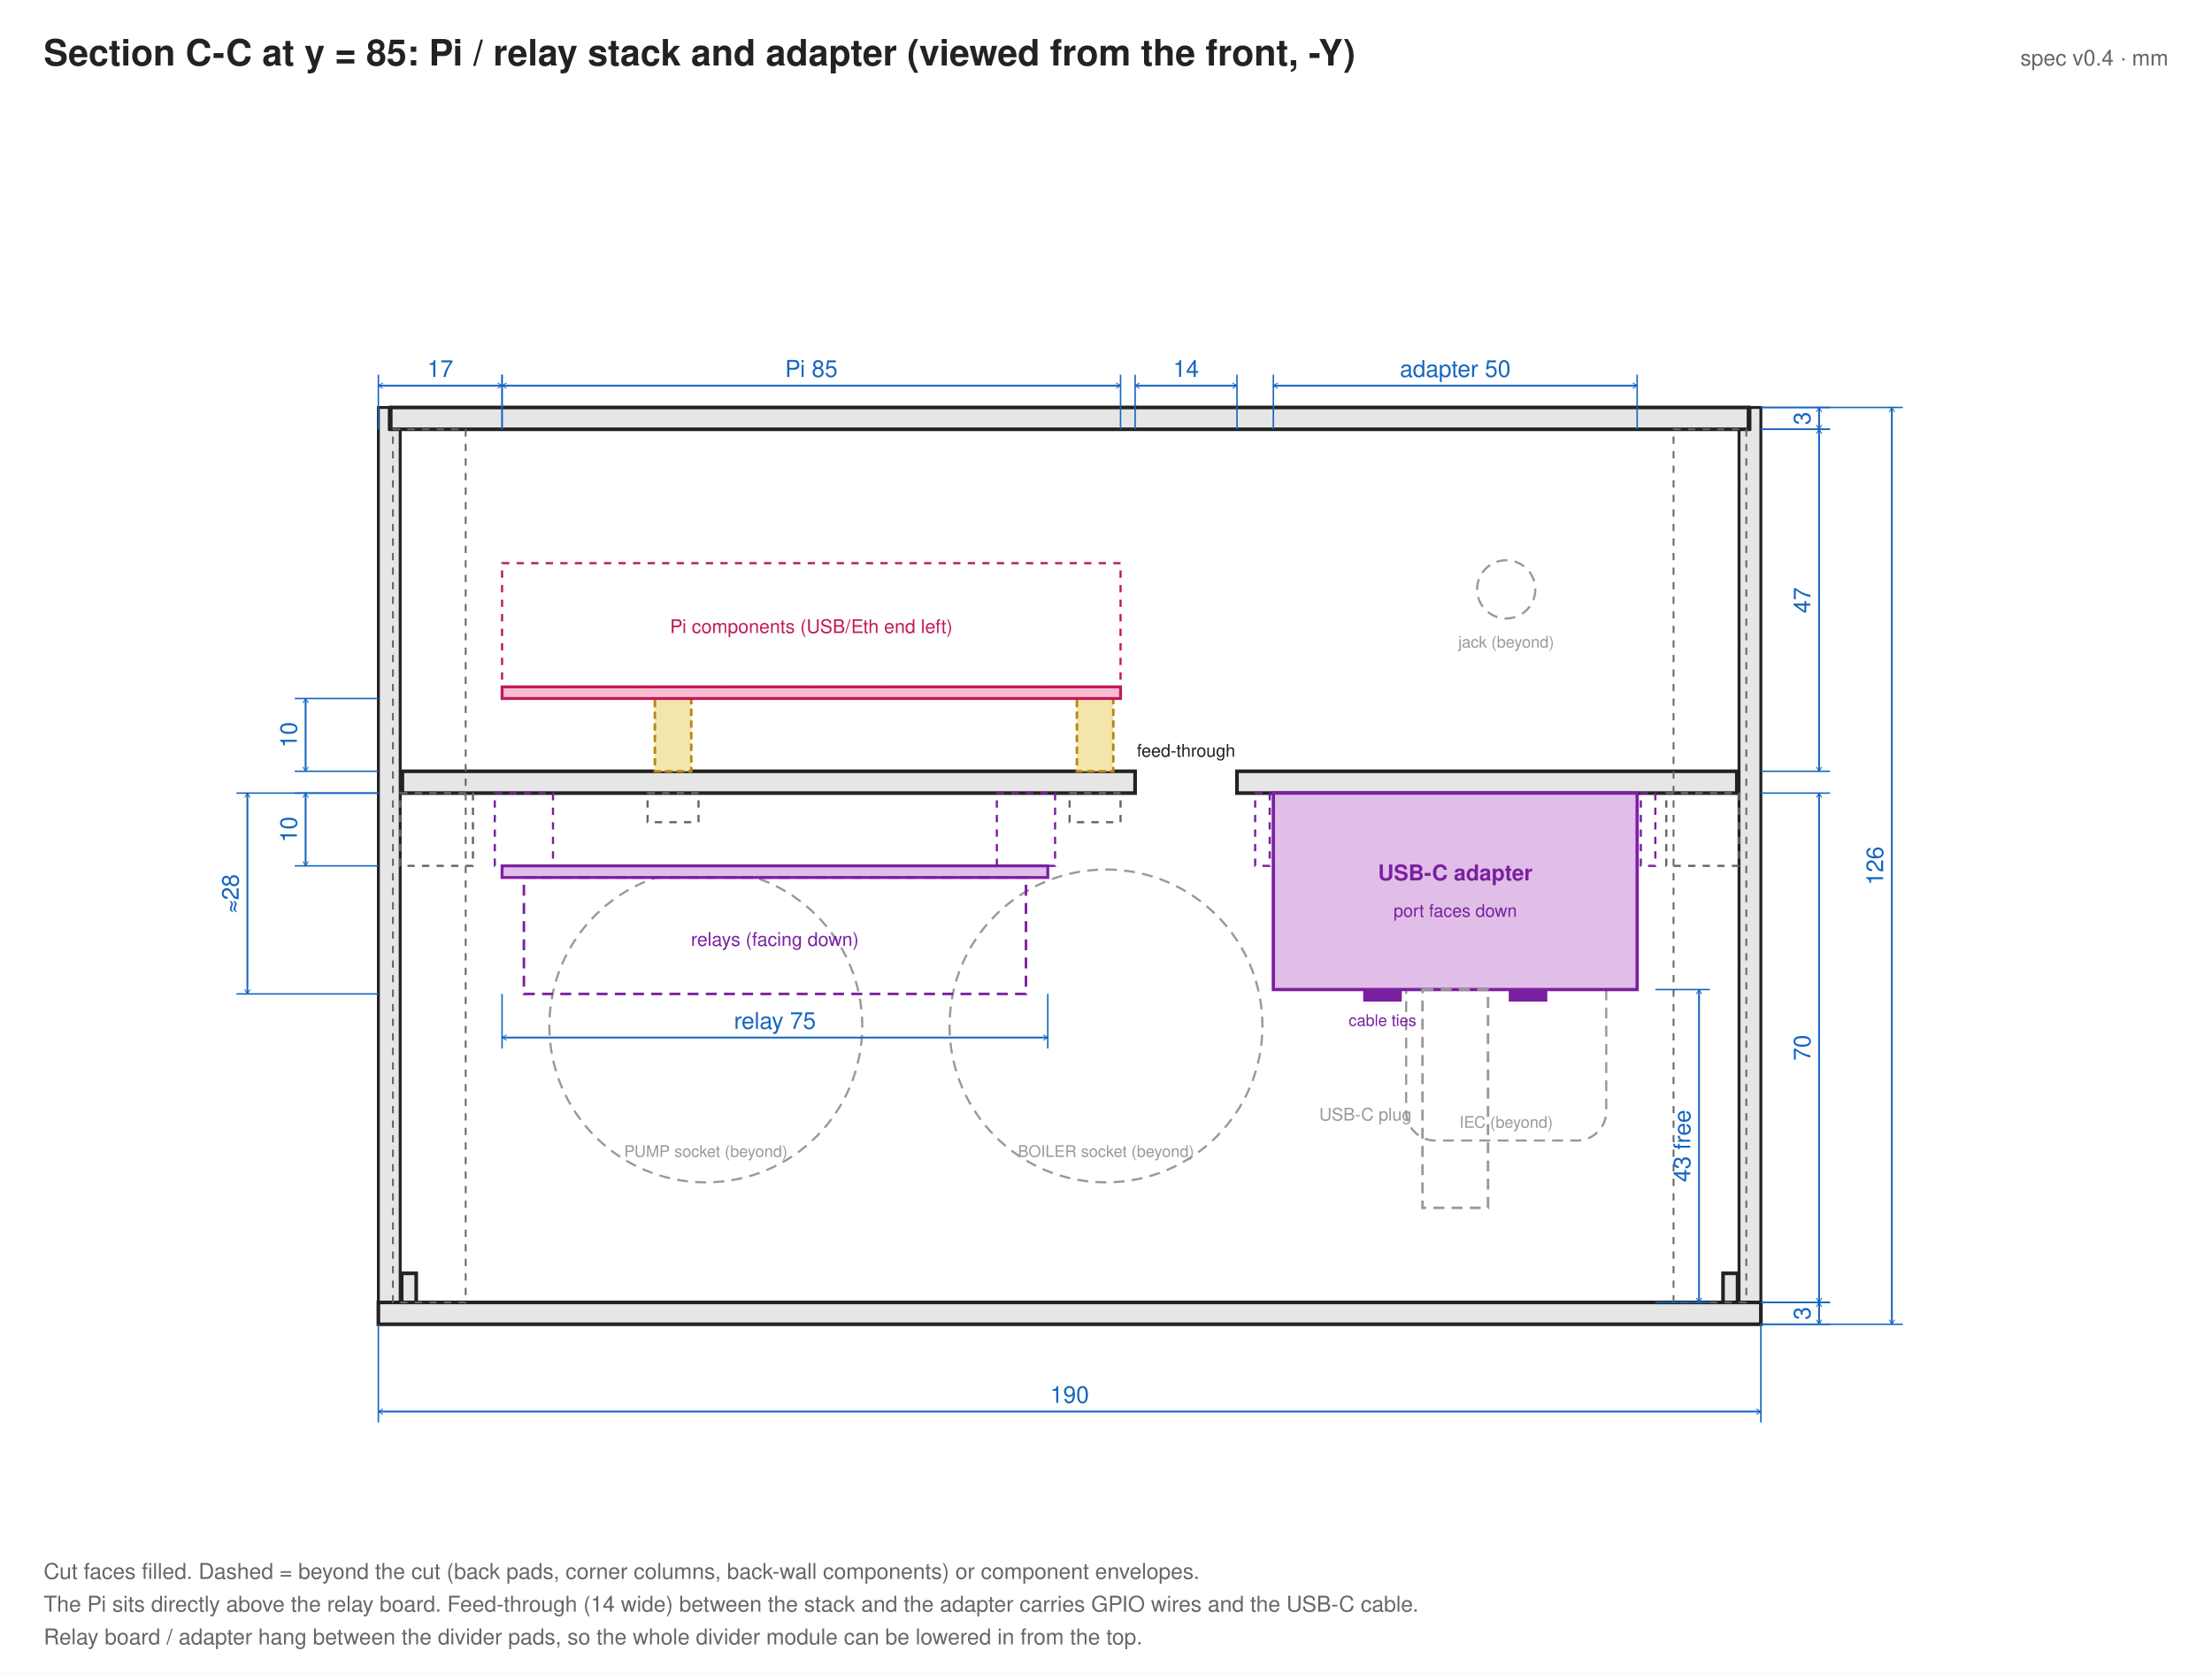
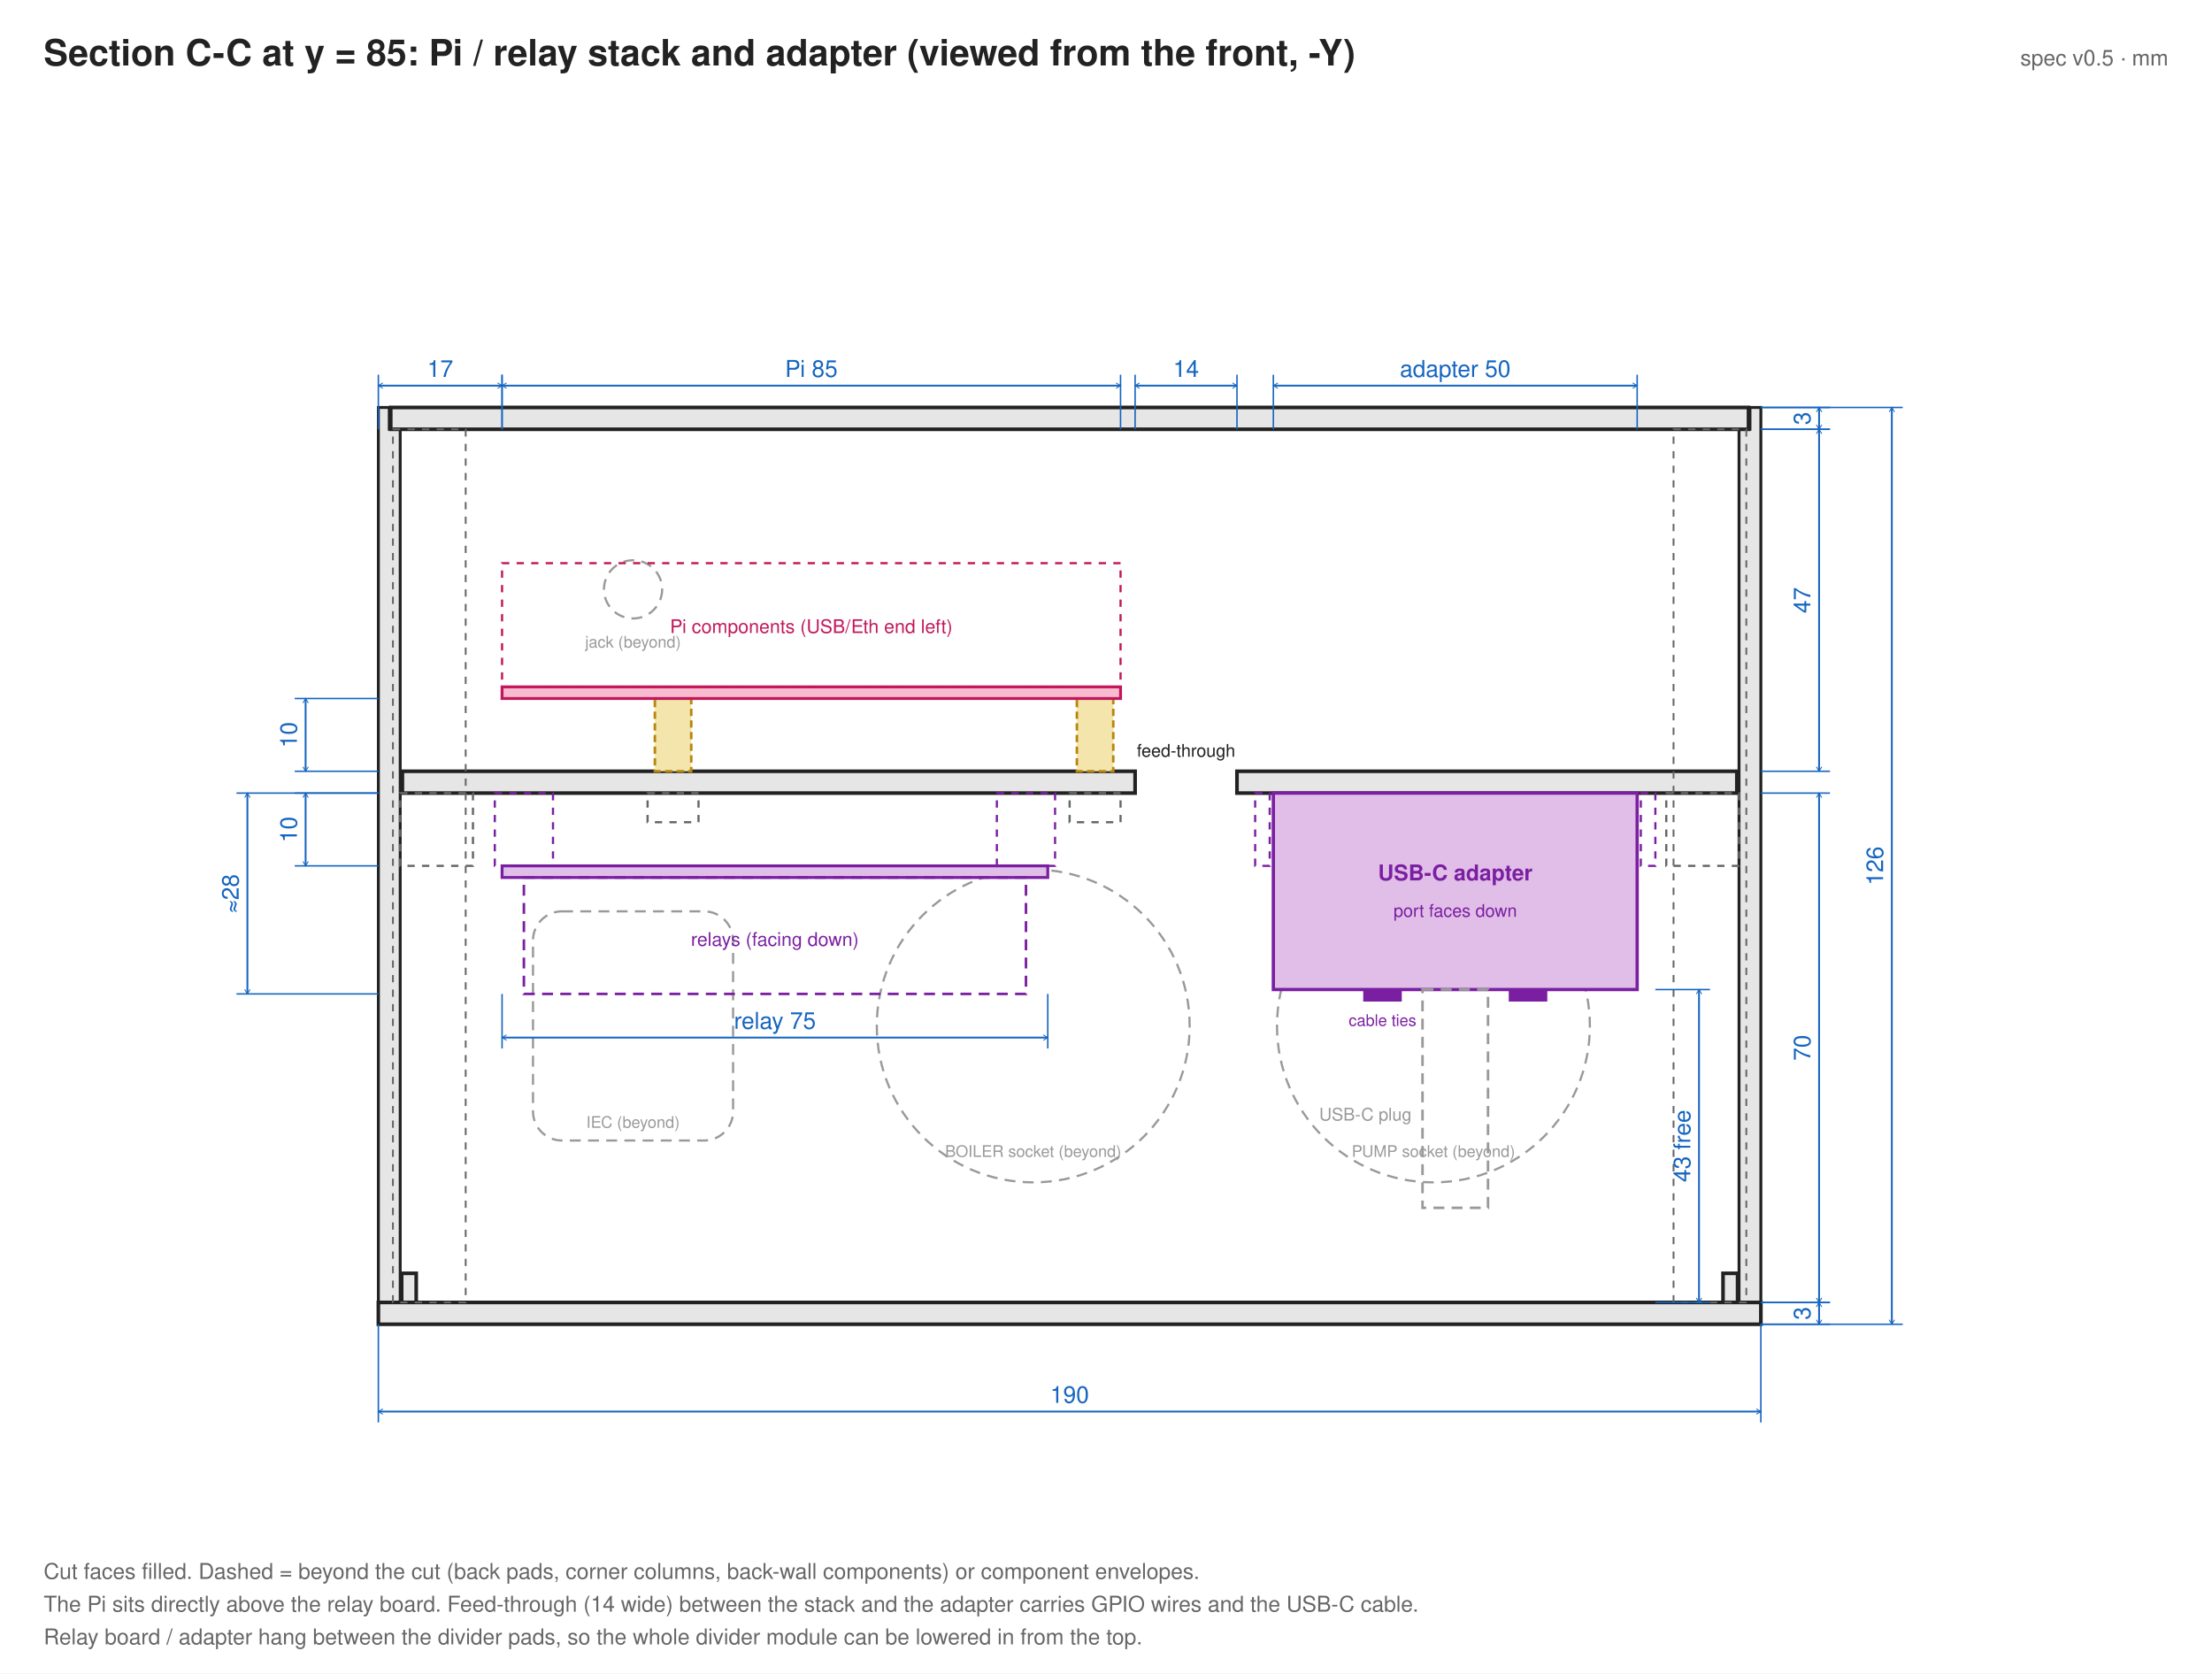
<svg xmlns="http://www.w3.org/2000/svg" width="912" height="690" viewBox="0 0 304.00 230.00">
  <defs>
    <marker id="a" viewBox="0 0 10 10" refX="5" refY="5" markerWidth="5" markerHeight="5" orient="auto-start-reverse">
      <path d="M0,2 L5,5 L0,8" fill="none" stroke="#1565c0" />
    </marker>
  </defs>
  <rect width="100%" height="100%" fill="#fff" />
  <text x="6" y="9" font-size="5" font-weight="bold" font-family="Helvetica, Arial, sans-serif" fill="#222">Section C-C at y = 85: Pi / relay stack and adapter (viewed from the front, -Y)</text>
-   <text x="298.00" y="9" font-size="3" text-anchor="end" fill="#666" font-family="Helvetica, Arial, sans-serif">spec v0.4 · mm</text>
+   <text x="298.00" y="9" font-size="3" text-anchor="end" fill="#666" font-family="Helvetica, Arial, sans-serif">spec v0.5 · mm</text>
  <polygon points="52.00,179.00 55.00,179.00 55.00,59.00 53.50,59.00 53.50,56.00 52.00,56.00" fill="#e6e6e6" stroke="#222" stroke-width="0.4" />
  <rect x="55.20" y="175.00" width="2.00" height="4.00" rx="0" fill="#e6e6e6" stroke="#222" stroke-width="0.5" />
  <polygon points="242.00,179.00 239.00,179.00 239.00,59.00 240.50,59.00 240.50,56.00 242.00,56.00" fill="#e6e6e6" stroke="#222" stroke-width="0.4" />
  <rect x="236.80" y="175.00" width="2.00" height="4.00" rx="0" fill="#e6e6e6" stroke="#222" stroke-width="0.5" />
  <rect x="52.00" y="179.00" width="190.00" height="3.00" rx="0" fill="#e6e6e6" stroke="#222" stroke-width="0.5" />
  <rect x="53.70" y="56.00" width="186.60" height="3.00" rx="0" fill="#e6e6e6" stroke="#222" stroke-width="0.5" />
  <line x1="242.00" y1="182.00" x2="251.50" y2="182.00" stroke="#1565c0" stroke-width="0.2" />
  <line x1="242.00" y1="179.00" x2="251.50" y2="179.00" stroke="#1565c0" stroke-width="0.2" />
  <line x1="250.00" y1="182.00" x2="250.00" y2="179.00" stroke="#1565c0" stroke-width="0.25" marker-start="url(#a)" marker-end="url(#a)" />
  <text x="248.80" y="180.50" font-size="3.2" fill="#1565c0" text-anchor="middle" font-weight="normal" font-family="Helvetica, Arial, sans-serif" transform="rotate(-90 248.80 180.50)">3</text>
  <line x1="242.00" y1="179.00" x2="251.50" y2="179.00" stroke="#1565c0" stroke-width="0.2" />
  <line x1="242.00" y1="109.00" x2="251.50" y2="109.00" stroke="#1565c0" stroke-width="0.2" />
  <line x1="250.00" y1="179.00" x2="250.00" y2="109.00" stroke="#1565c0" stroke-width="0.25" marker-start="url(#a)" marker-end="url(#a)" />
  <text x="248.80" y="144.00" font-size="3.2" fill="#1565c0" text-anchor="middle" font-weight="normal" font-family="Helvetica, Arial, sans-serif" transform="rotate(-90 248.80 144.00)">70</text>
  <line x1="242.00" y1="106.00" x2="251.50" y2="106.00" stroke="#1565c0" stroke-width="0.2" />
  <line x1="242.00" y1="59.00" x2="251.50" y2="59.00" stroke="#1565c0" stroke-width="0.2" />
  <line x1="250.00" y1="106.00" x2="250.00" y2="59.00" stroke="#1565c0" stroke-width="0.25" marker-start="url(#a)" marker-end="url(#a)" />
  <text x="248.80" y="82.50" font-size="3.2" fill="#1565c0" text-anchor="middle" font-weight="normal" font-family="Helvetica, Arial, sans-serif" transform="rotate(-90 248.80 82.50)">47</text>
  <line x1="242.00" y1="59.00" x2="251.50" y2="59.00" stroke="#1565c0" stroke-width="0.2" />
  <line x1="242.00" y1="56.00" x2="251.50" y2="56.00" stroke="#1565c0" stroke-width="0.2" />
  <line x1="250.00" y1="59.00" x2="250.00" y2="56.00" stroke="#1565c0" stroke-width="0.25" marker-start="url(#a)" marker-end="url(#a)" />
  <text x="248.80" y="57.50" font-size="3.2" fill="#1565c0" text-anchor="middle" font-weight="normal" font-family="Helvetica, Arial, sans-serif" transform="rotate(-90 248.80 57.50)">3</text>
  <line x1="242.00" y1="182.00" x2="261.50" y2="182.00" stroke="#1565c0" stroke-width="0.2" />
  <line x1="242.00" y1="56.00" x2="261.50" y2="56.00" stroke="#1565c0" stroke-width="0.2" />
  <line x1="260.00" y1="182.00" x2="260.00" y2="56.00" stroke="#1565c0" stroke-width="0.25" marker-start="url(#a)" marker-end="url(#a)" />
  <text x="258.80" y="119.00" font-size="3.2" fill="#1565c0" text-anchor="middle" font-weight="normal" font-family="Helvetica, Arial, sans-serif" transform="rotate(-90 258.80 119.00)">126</text>
  <line x1="52.00" y1="182.00" x2="52.00" y2="195.50" stroke="#1565c0" stroke-width="0.2" />
  <line x1="242.00" y1="182.00" x2="242.00" y2="195.50" stroke="#1565c0" stroke-width="0.2" />
  <line x1="52.00" y1="194.00" x2="242.00" y2="194.00" stroke="#1565c0" stroke-width="0.25" marker-start="url(#a)" marker-end="url(#a)" />
  <text x="147.00" y="192.80" font-size="3.2" fill="#1565c0" text-anchor="middle" font-weight="normal" font-family="Helvetica, Arial, sans-serif">190</text>
  <rect x="55.30" y="106.00" width="100.70" height="3.00" rx="0" fill="#e6e6e6" stroke="#222" stroke-width="0.5" />
  <rect x="170.00" y="106.00" width="68.70" height="3.00" rx="0" fill="#e6e6e6" stroke="#222" stroke-width="0.5" />
  <text x="163.00" y="104.00" font-size="2.4" fill="#222" text-anchor="middle" font-weight="normal" font-family="Helvetica, Arial, sans-serif">feed-through</text>
  <rect x="55.00" y="109.00" width="10.00" height="10.00" rx="0" fill="none" stroke="#666" stroke-width="0.3" stroke-dasharray="1 1" />
  <rect x="229.00" y="109.00" width="10.00" height="10.00" rx="0" fill="none" stroke="#666" stroke-width="0.3" stroke-dasharray="1 1" />
  <rect x="54.00" y="59.00" width="10.00" height="120.00" rx="0" fill="none" stroke="#666" stroke-width="0.25" stroke-dasharray="1 1" />
  <rect x="230.00" y="59.00" width="10.00" height="120.00" rx="0" fill="none" stroke="#666" stroke-width="0.25" stroke-dasharray="1 1" />
-   <rect x="130.50" y="119.50" width="43.00" height="43.00" rx="21.5" fill="none" stroke="#999" stroke-width="0.3" stroke-dasharray="1.5 1" />
-   <text x="152.00" y="159.00" font-size="2.2" fill="#999" text-anchor="middle" font-weight="normal" font-family="Helvetica, Arial, sans-serif">BOILER socket (beyond)</text>
-   <rect x="75.50" y="119.50" width="43.00" height="43.00" rx="21.5" fill="none" stroke="#999" stroke-width="0.3" stroke-dasharray="1.5 1" />
-   <text x="97.00" y="159.00" font-size="2.2" fill="#999" text-anchor="middle" font-weight="normal" font-family="Helvetica, Arial, sans-serif">PUMP socket (beyond)</text>
-   <rect x="193.25" y="125.25" width="27.50" height="31.50" rx="4" fill="none" stroke="#999" stroke-width="0.3" stroke-dasharray="1.5 1" />
-   <text x="207.00" y="155.00" font-size="2.2" fill="#999" text-anchor="middle" font-weight="normal" font-family="Helvetica, Arial, sans-serif">IEC (beyond)</text>
-   <circle cx="207.00" cy="81.00" r="4" fill="none" stroke="#999" stroke-width="0.3" stroke-dasharray="1.5 1" />
-   <text x="207.00" y="89.00" font-size="2.2" fill="#999" text-anchor="middle" font-weight="normal" font-family="Helvetica, Arial, sans-serif">jack (beyond)</text>
+   <rect x="120.50" y="119.50" width="43.00" height="43.00" rx="21.5" fill="none" stroke="#999" stroke-width="0.3" stroke-dasharray="1.5 1" />
+   <text x="142.00" y="159.00" font-size="2.2" fill="#999" text-anchor="middle" font-weight="normal" font-family="Helvetica, Arial, sans-serif">BOILER socket (beyond)</text>
+   <rect x="175.50" y="119.50" width="43.00" height="43.00" rx="21.5" fill="none" stroke="#999" stroke-width="0.3" stroke-dasharray="1.5 1" />
+   <text x="197.00" y="159.00" font-size="2.2" fill="#999" text-anchor="middle" font-weight="normal" font-family="Helvetica, Arial, sans-serif">PUMP socket (beyond)</text>
+   <rect x="73.25" y="125.25" width="27.50" height="31.50" rx="4" fill="none" stroke="#999" stroke-width="0.3" stroke-dasharray="1.5 1" />
+   <text x="87.00" y="155.00" font-size="2.2" fill="#999" text-anchor="middle" font-weight="normal" font-family="Helvetica, Arial, sans-serif">IEC (beyond)</text>
+   <circle cx="87.00" cy="81.00" r="4" fill="none" stroke="#999" stroke-width="0.3" stroke-dasharray="1.5 1" />
+   <text x="87.00" y="89.00" font-size="2.2" fill="#999" text-anchor="middle" font-weight="normal" font-family="Helvetica, Arial, sans-serif">jack (beyond)</text>
  <rect x="90.00" y="96.00" width="5.00" height="10.00" rx="0" fill="#f3e5ab" stroke="#b8860b" stroke-width="0.35" stroke-dasharray="1 0.6" />
  <rect x="89.00" y="109.00" width="7.00" height="4.00" rx="0" fill="none" stroke="#666" stroke-width="0.3" stroke-dasharray="1 1" />
  <rect x="148.00" y="96.00" width="5.00" height="10.00" rx="0" fill="#f3e5ab" stroke="#b8860b" stroke-width="0.35" stroke-dasharray="1 0.6" />
  <rect x="147.00" y="109.00" width="7.00" height="4.00" rx="0" fill="none" stroke="#666" stroke-width="0.3" stroke-dasharray="1 1" />
  <rect x="69.00" y="94.40" width="85.00" height="1.60" rx="0" fill="#f8bbd0" stroke="#c2185b" stroke-width="0.4" />
  <rect x="69.00" y="77.40" width="85.00" height="17.00" rx="0" fill="none" stroke="#c2185b" stroke-width="0.3" stroke-dasharray="1 1" />
  <text x="111.50" y="87.00" font-size="2.6" fill="#c2185b" text-anchor="middle" font-weight="normal" font-family="Helvetica, Arial, sans-serif">Pi components (USB/Eth end left)</text>
  <rect x="68.00" y="109.00" width="8.00" height="10.00" rx="0" fill="none" stroke="#7b1fa2" stroke-width="0.3" stroke-dasharray="1 1" />
  <rect x="137.00" y="109.00" width="8.00" height="10.00" rx="0" fill="none" stroke="#7b1fa2" stroke-width="0.3" stroke-dasharray="1 1" />
  <rect x="69.00" y="119.00" width="75.00" height="1.60" rx="0" fill="#e1bee7" stroke="#7b1fa2" stroke-width="0.4" />
  <rect x="72.00" y="120.60" width="69.00" height="16.00" rx="0" fill="none" stroke="#7b1fa2" stroke-width="0.35" stroke-dasharray="1.5 1" />
  <text x="106.50" y="130.00" font-size="2.6" fill="#7b1fa2" text-anchor="middle" font-weight="normal" font-family="Helvetica, Arial, sans-serif">relays (facing down)</text>
  <rect x="172.50" y="109.00" width="2.00" height="10.00" rx="0" fill="none" stroke="#7b1fa2" stroke-width="0.3" stroke-dasharray="1 1" />
  <rect x="225.50" y="109.00" width="2.00" height="10.00" rx="0" fill="none" stroke="#7b1fa2" stroke-width="0.3" stroke-dasharray="1 1" />
  <rect x="175.00" y="109.00" width="50.00" height="27.00" rx="0" fill="#e1bee7" stroke="#7b1fa2" stroke-width="0.45" />
  <text x="200.00" y="121.00" font-size="3" fill="#7b1fa2" text-anchor="middle" font-weight="bold" font-family="Helvetica, Arial, sans-serif">USB-C adapter</text>
  <text x="200.00" y="126.00" font-size="2.4" fill="#7b1fa2" text-anchor="middle" font-weight="normal" font-family="Helvetica, Arial, sans-serif">port faces down</text>
  <rect x="187.50" y="136.00" width="5.00" height="1.50" rx="0" fill="#7b1fa2" stroke="#7b1fa2" stroke-width="0.3" />
  <rect x="207.50" y="136.00" width="5.00" height="1.50" rx="0" fill="#7b1fa2" stroke="#7b1fa2" stroke-width="0.3" />
  <text x="190.00" y="141.00" font-size="2.2" fill="#7b1fa2" text-anchor="middle" font-weight="normal" font-family="Helvetica, Arial, sans-serif">cable ties</text>
  <rect x="195.50" y="136.00" width="9.00" height="30.00" rx="0" fill="none" stroke="#999" stroke-width="0.35" stroke-dasharray="1.5 1" />
  <text x="194.00" y="154.00" font-size="2.4" fill="#999" text-anchor="end" font-weight="normal" font-family="Helvetica, Arial, sans-serif">USB-C plug</text>
  <line x1="52.00" y1="59.00" x2="52.00" y2="51.50" stroke="#1565c0" stroke-width="0.2" />
  <line x1="69.00" y1="59.00" x2="69.00" y2="51.50" stroke="#1565c0" stroke-width="0.2" />
  <line x1="52.00" y1="53.00" x2="69.00" y2="53.00" stroke="#1565c0" stroke-width="0.25" marker-start="url(#a)" marker-end="url(#a)" />
  <text x="60.50" y="51.80" font-size="3.2" fill="#1565c0" text-anchor="middle" font-weight="normal" font-family="Helvetica, Arial, sans-serif">17</text>
  <line x1="69.00" y1="59.00" x2="69.00" y2="51.50" stroke="#1565c0" stroke-width="0.2" />
  <line x1="154.00" y1="59.00" x2="154.00" y2="51.50" stroke="#1565c0" stroke-width="0.2" />
  <line x1="69.00" y1="53.00" x2="154.00" y2="53.00" stroke="#1565c0" stroke-width="0.25" marker-start="url(#a)" marker-end="url(#a)" />
  <text x="111.50" y="51.80" font-size="3.2" fill="#1565c0" text-anchor="middle" font-weight="normal" font-family="Helvetica, Arial, sans-serif">Pi 85</text>
  <line x1="156.00" y1="59.00" x2="156.00" y2="51.50" stroke="#1565c0" stroke-width="0.2" />
  <line x1="170.00" y1="59.00" x2="170.00" y2="51.50" stroke="#1565c0" stroke-width="0.2" />
  <line x1="156.00" y1="53.00" x2="170.00" y2="53.00" stroke="#1565c0" stroke-width="0.25" marker-start="url(#a)" marker-end="url(#a)" />
  <text x="163.00" y="51.80" font-size="3.2" fill="#1565c0" text-anchor="middle" font-weight="normal" font-family="Helvetica, Arial, sans-serif">14</text>
  <line x1="175.00" y1="59.00" x2="175.00" y2="51.50" stroke="#1565c0" stroke-width="0.2" />
  <line x1="225.00" y1="59.00" x2="225.00" y2="51.50" stroke="#1565c0" stroke-width="0.2" />
  <line x1="175.00" y1="53.00" x2="225.00" y2="53.00" stroke="#1565c0" stroke-width="0.25" marker-start="url(#a)" marker-end="url(#a)" />
  <text x="200.00" y="51.80" font-size="3.2" fill="#1565c0" text-anchor="middle" font-weight="normal" font-family="Helvetica, Arial, sans-serif">adapter 50</text>
  <line x1="69.00" y1="136.60" x2="69.00" y2="144.10" stroke="#1565c0" stroke-width="0.2" />
  <line x1="144.00" y1="136.60" x2="144.00" y2="144.10" stroke="#1565c0" stroke-width="0.2" />
  <line x1="69.00" y1="142.60" x2="144.00" y2="142.60" stroke="#1565c0" stroke-width="0.25" marker-start="url(#a)" marker-end="url(#a)" />
  <text x="106.50" y="141.40" font-size="3.2" fill="#1565c0" text-anchor="middle" font-weight="normal" font-family="Helvetica, Arial, sans-serif">relay 75</text>
  <line x1="52.00" y1="106.00" x2="40.50" y2="106.00" stroke="#1565c0" stroke-width="0.2" />
  <line x1="52.00" y1="96.00" x2="40.50" y2="96.00" stroke="#1565c0" stroke-width="0.2" />
  <line x1="42.00" y1="106.00" x2="42.00" y2="96.00" stroke="#1565c0" stroke-width="0.25" marker-start="url(#a)" marker-end="url(#a)" />
  <text x="40.80" y="101.00" font-size="3.2" fill="#1565c0" text-anchor="middle" font-weight="normal" font-family="Helvetica, Arial, sans-serif" transform="rotate(-90 40.80 101.00)">10</text>
  <line x1="52.00" y1="119.00" x2="40.50" y2="119.00" stroke="#1565c0" stroke-width="0.2" />
  <line x1="52.00" y1="109.00" x2="40.50" y2="109.00" stroke="#1565c0" stroke-width="0.2" />
  <line x1="42.00" y1="119.00" x2="42.00" y2="109.00" stroke="#1565c0" stroke-width="0.25" marker-start="url(#a)" marker-end="url(#a)" />
  <text x="40.80" y="114.00" font-size="3.2" fill="#1565c0" text-anchor="middle" font-weight="normal" font-family="Helvetica, Arial, sans-serif" transform="rotate(-90 40.80 114.00)">10</text>
  <line x1="52.00" y1="136.60" x2="32.50" y2="136.60" stroke="#1565c0" stroke-width="0.2" />
  <line x1="52.00" y1="109.00" x2="32.50" y2="109.00" stroke="#1565c0" stroke-width="0.2" />
  <line x1="34.00" y1="136.60" x2="34.00" y2="109.00" stroke="#1565c0" stroke-width="0.25" marker-start="url(#a)" marker-end="url(#a)" />
  <text x="32.80" y="122.80" font-size="3.2" fill="#1565c0" text-anchor="middle" font-weight="normal" font-family="Helvetica, Arial, sans-serif" transform="rotate(-90 32.80 122.80)">≈28</text>
  <line x1="227.50" y1="179.00" x2="235.00" y2="179.00" stroke="#1565c0" stroke-width="0.2" />
  <line x1="227.50" y1="136.00" x2="235.00" y2="136.00" stroke="#1565c0" stroke-width="0.2" />
  <line x1="233.50" y1="179.00" x2="233.50" y2="136.00" stroke="#1565c0" stroke-width="0.25" marker-start="url(#a)" marker-end="url(#a)" />
  <text x="232.30" y="157.50" font-size="3.2" fill="#1565c0" text-anchor="middle" font-weight="normal" font-family="Helvetica, Arial, sans-serif" transform="rotate(-90 232.30 157.50)">43 free</text>
  <text x="6" y="226.00" font-size="3" fill="#666" font-family="Helvetica, Arial, sans-serif">Relay board / adapter hang between the divider pads, so the whole divider module can be lowered in from the top.</text>
  <text x="6" y="221.50" font-size="3" fill="#666" font-family="Helvetica, Arial, sans-serif">The Pi sits directly above the relay board. Feed-through (14 wide) between the stack and the adapter carries GPIO wires and the USB-C cable.</text>
  <text x="6" y="217.00" font-size="3" fill="#666" font-family="Helvetica, Arial, sans-serif">Cut faces filled. Dashed = beyond the cut (back pads, corner columns, back-wall components) or component envelopes.</text>
</svg>
